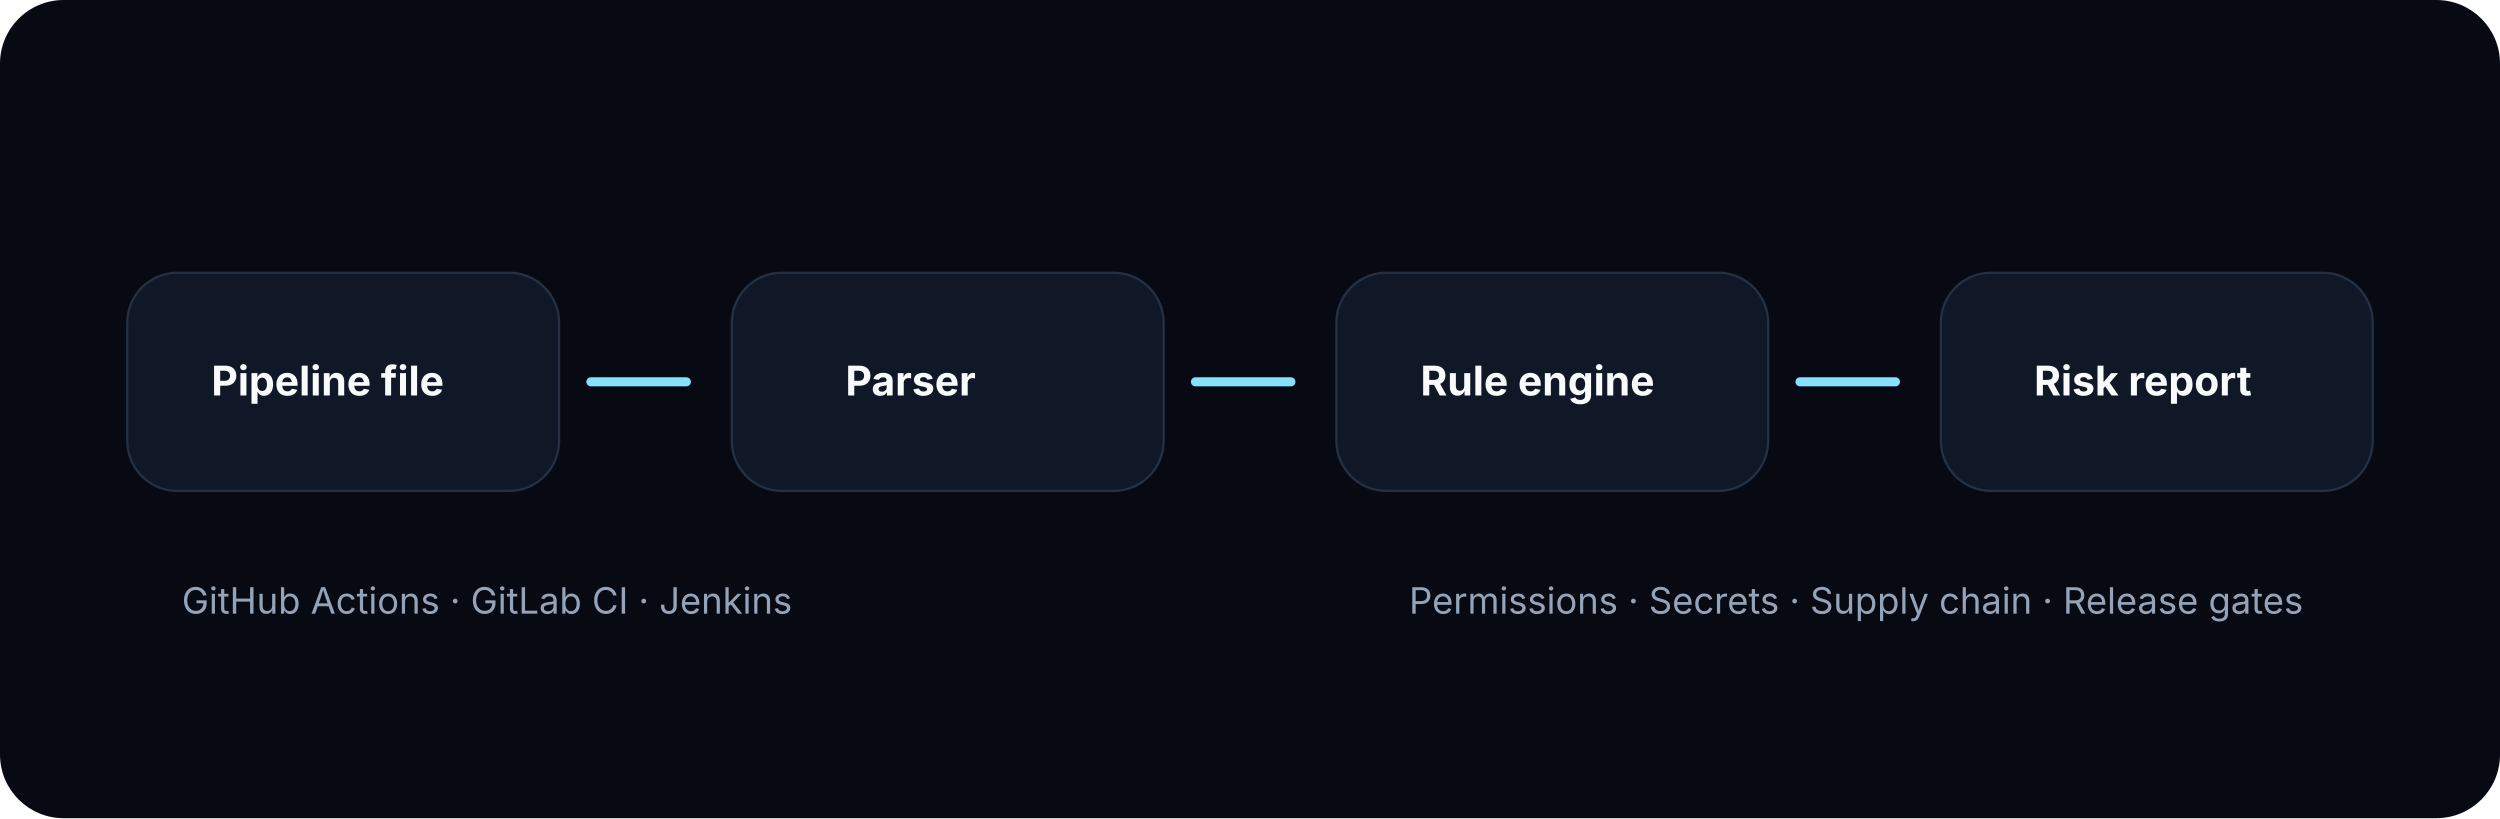
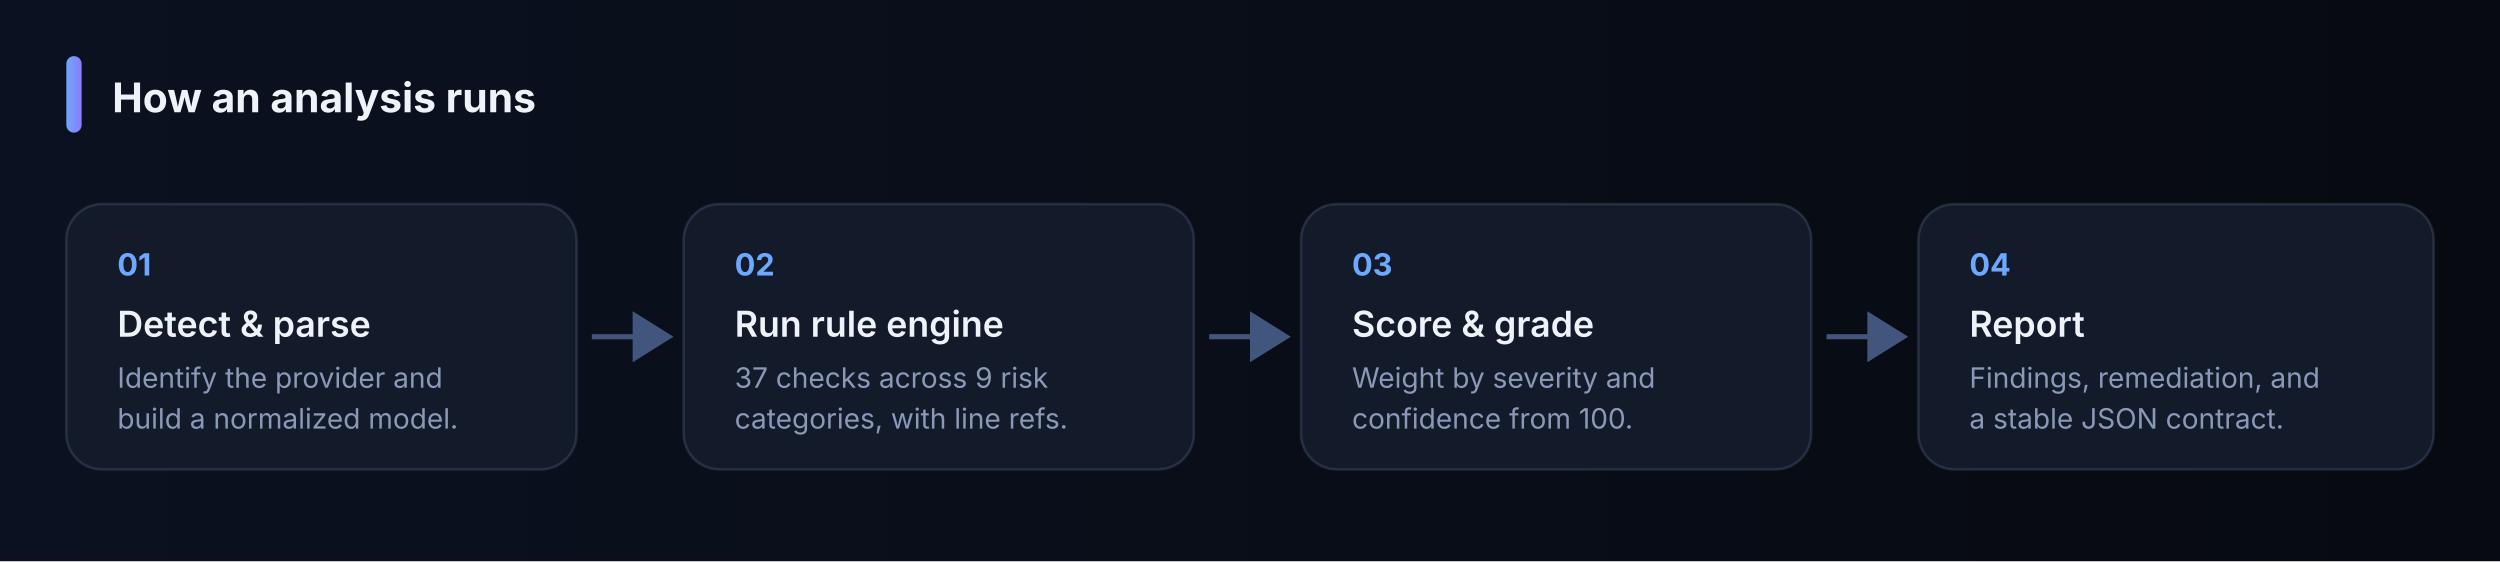
- <svg xmlns="http://www.w3.org/2000/svg" width="1100" height="360" viewBox="0 0 1100 360" fill="none">
-   <rect width="1100" height="360" rx="28" fill="#070A12" />
-   <g font-family="Inter,Arial" font-size="18" font-weight="700" fill="#F8FAFC">
-     <rect x="56" y="120" width="190" height="96" rx="22" fill="#101827" stroke="#243044" />
-     <text x="93" y="174">Pipeline file</text>
-     <rect x="322" y="120" width="190" height="96" rx="22" fill="#101827" stroke="#243044" />
-     <text x="372" y="174">Parser</text>
-     <rect x="588" y="120" width="190" height="96" rx="22" fill="#101827" stroke="#243044" />
-     <text x="625" y="174">Rule engine</text>
-     <rect x="854" y="120" width="190" height="96" rx="22" fill="#101827" stroke="#243044" />
-     <text x="895" y="174">Risk report</text>
+ <svg xmlns="http://www.w3.org/2000/svg" viewBox="0 0 980 220" font-family="Inter, system-ui, sans-serif">
+   <defs>
+     <linearGradient id="fbg" x1="0" y1="0" x2="1" y2="0">
+       <stop offset="0" stop-color="#0b1120" />
+       <stop offset="1" stop-color="#070a11" />
+     </linearGradient>
+     <linearGradient id="fa" x1="0" y1="0" x2="1" y2="0">
+       <stop offset="0" stop-color="#6ea8fe" />
+       <stop offset="1" stop-color="#8b7bff" />
+     </linearGradient>
+     <marker id="far" markerWidth="10" markerHeight="10" refX="7" refY="5" orient="auto">
+       <path d="M0,0 L8,5 L0,10 Z" fill="#42557d" />
+     </marker>
+     <style>
+       .step{fill:#131a2a;stroke:rgba(148,170,210,.18);}
+       .n{fill:#6ea8fe;font-size:12px;font-weight:700;}
+       .t{fill:#eef2f9;font-size:14px;font-weight:600;}
+       .s{fill:#8a99b8;font-size:11px;}
+       .arrow{stroke:#42557d;stroke-width:2;fill:none;marker-end:url(#far);}
+     </style>
+   </defs>
+   <rect width="980" height="220" fill="url(#fbg)" />
+   <rect x="26" y="22" width="6" height="30" rx="3" fill="url(#fa)" />
+   <text x="44" y="44" fill="#eef2f9" font-size="16" font-weight="700">How an analysis runs</text>
+   <g>
+     <rect class="step" x="26" y="80" width="200" height="104" rx="14" />
+     <text x="46" y="108" class="n">01</text>
+     <text x="46" y="132" class="t">Detect &amp; parse</text>
+     <text x="46" y="152" class="s">Identify the provider and</text>
+     <text x="46" y="168" class="s">build a normalized model.</text>
  </g>
-   <path d="M260 168h42" stroke="#88E0FF" stroke-width="4" stroke-linecap="round" />
-   <path d="M526 168h42" stroke="#88E0FF" stroke-width="4" stroke-linecap="round" />
-   <path d="M792 168h42" stroke="#88E0FF" stroke-width="4" stroke-linecap="round" />
-   <text x="80" y="270" fill="#94A3B8" font-family="Inter,Arial" font-size="16">GitHub Actions · GitLab CI · Jenkins</text>
-   <text x="620" y="270" fill="#94A3B8" font-family="Inter,Arial" font-size="16">Permissions · Secrets · Supply chain · Release gates</text>
+   <path class="arrow" d="M232 132 H262" />
+   <g>
+     <rect class="step" x="268" y="80" width="200" height="104" rx="14" />
+     <text x="288" y="108" class="n">02</text>
+     <text x="288" y="132" class="t">Run rule engine</text>
+     <text x="288" y="152" class="s">37 checks across 9 risk</text>
+     <text x="288" y="168" class="s">categories, with line refs.</text>
+   </g>
+   <path class="arrow" d="M474 132 H504" />
+   <g>
+     <rect class="step" x="510" y="80" width="200" height="104" rx="14" />
+     <text x="530" y="108" class="n">03</text>
+     <text x="530" y="132" class="t">Score &amp; grade</text>
+     <text x="530" y="152" class="s">Weight by severity and</text>
+     <text x="530" y="168" class="s">confidence from 100.</text>
+   </g>
+   <path class="arrow" d="M716 132 H746" />
+   <g>
+     <rect class="step" x="752" y="80" width="202" height="104" rx="14" />
+     <text x="772" y="108" class="n">04</text>
+     <text x="772" y="132" class="t">Report</text>
+     <text x="772" y="152" class="s">Findings, remediation, and</text>
+     <text x="772" y="168" class="s">a stable JSON contract.</text>
+   </g>
</svg>
